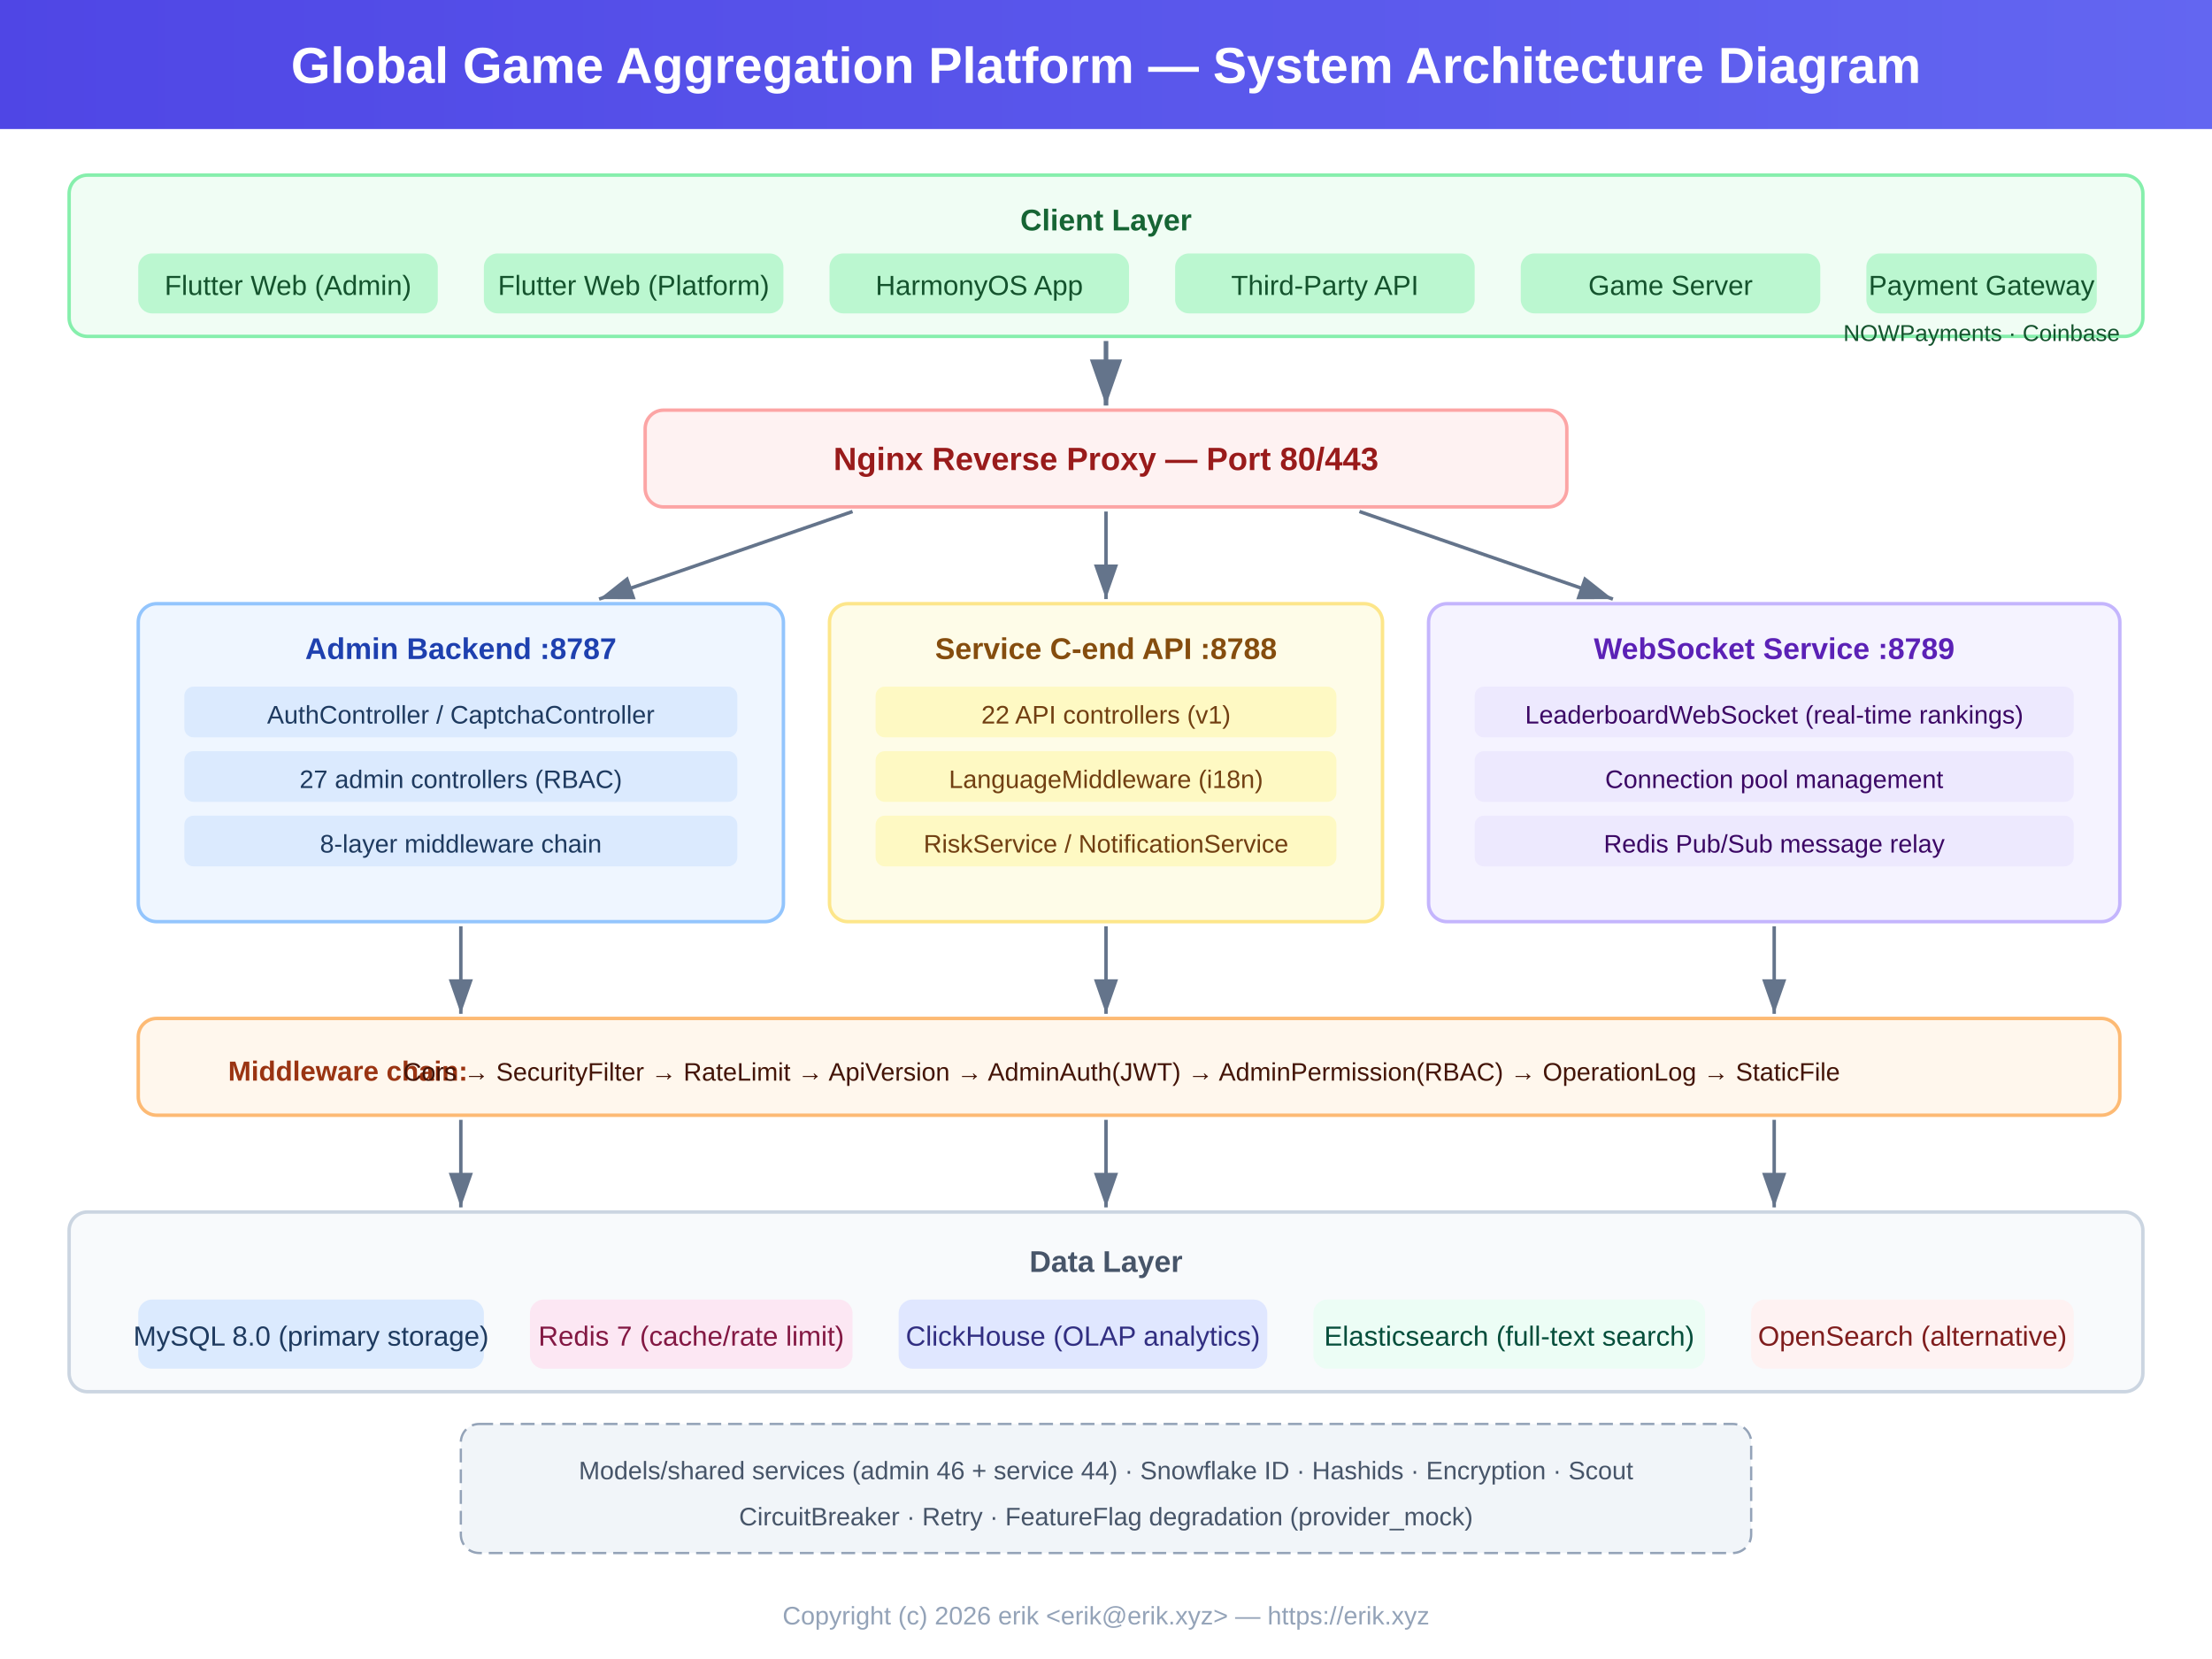
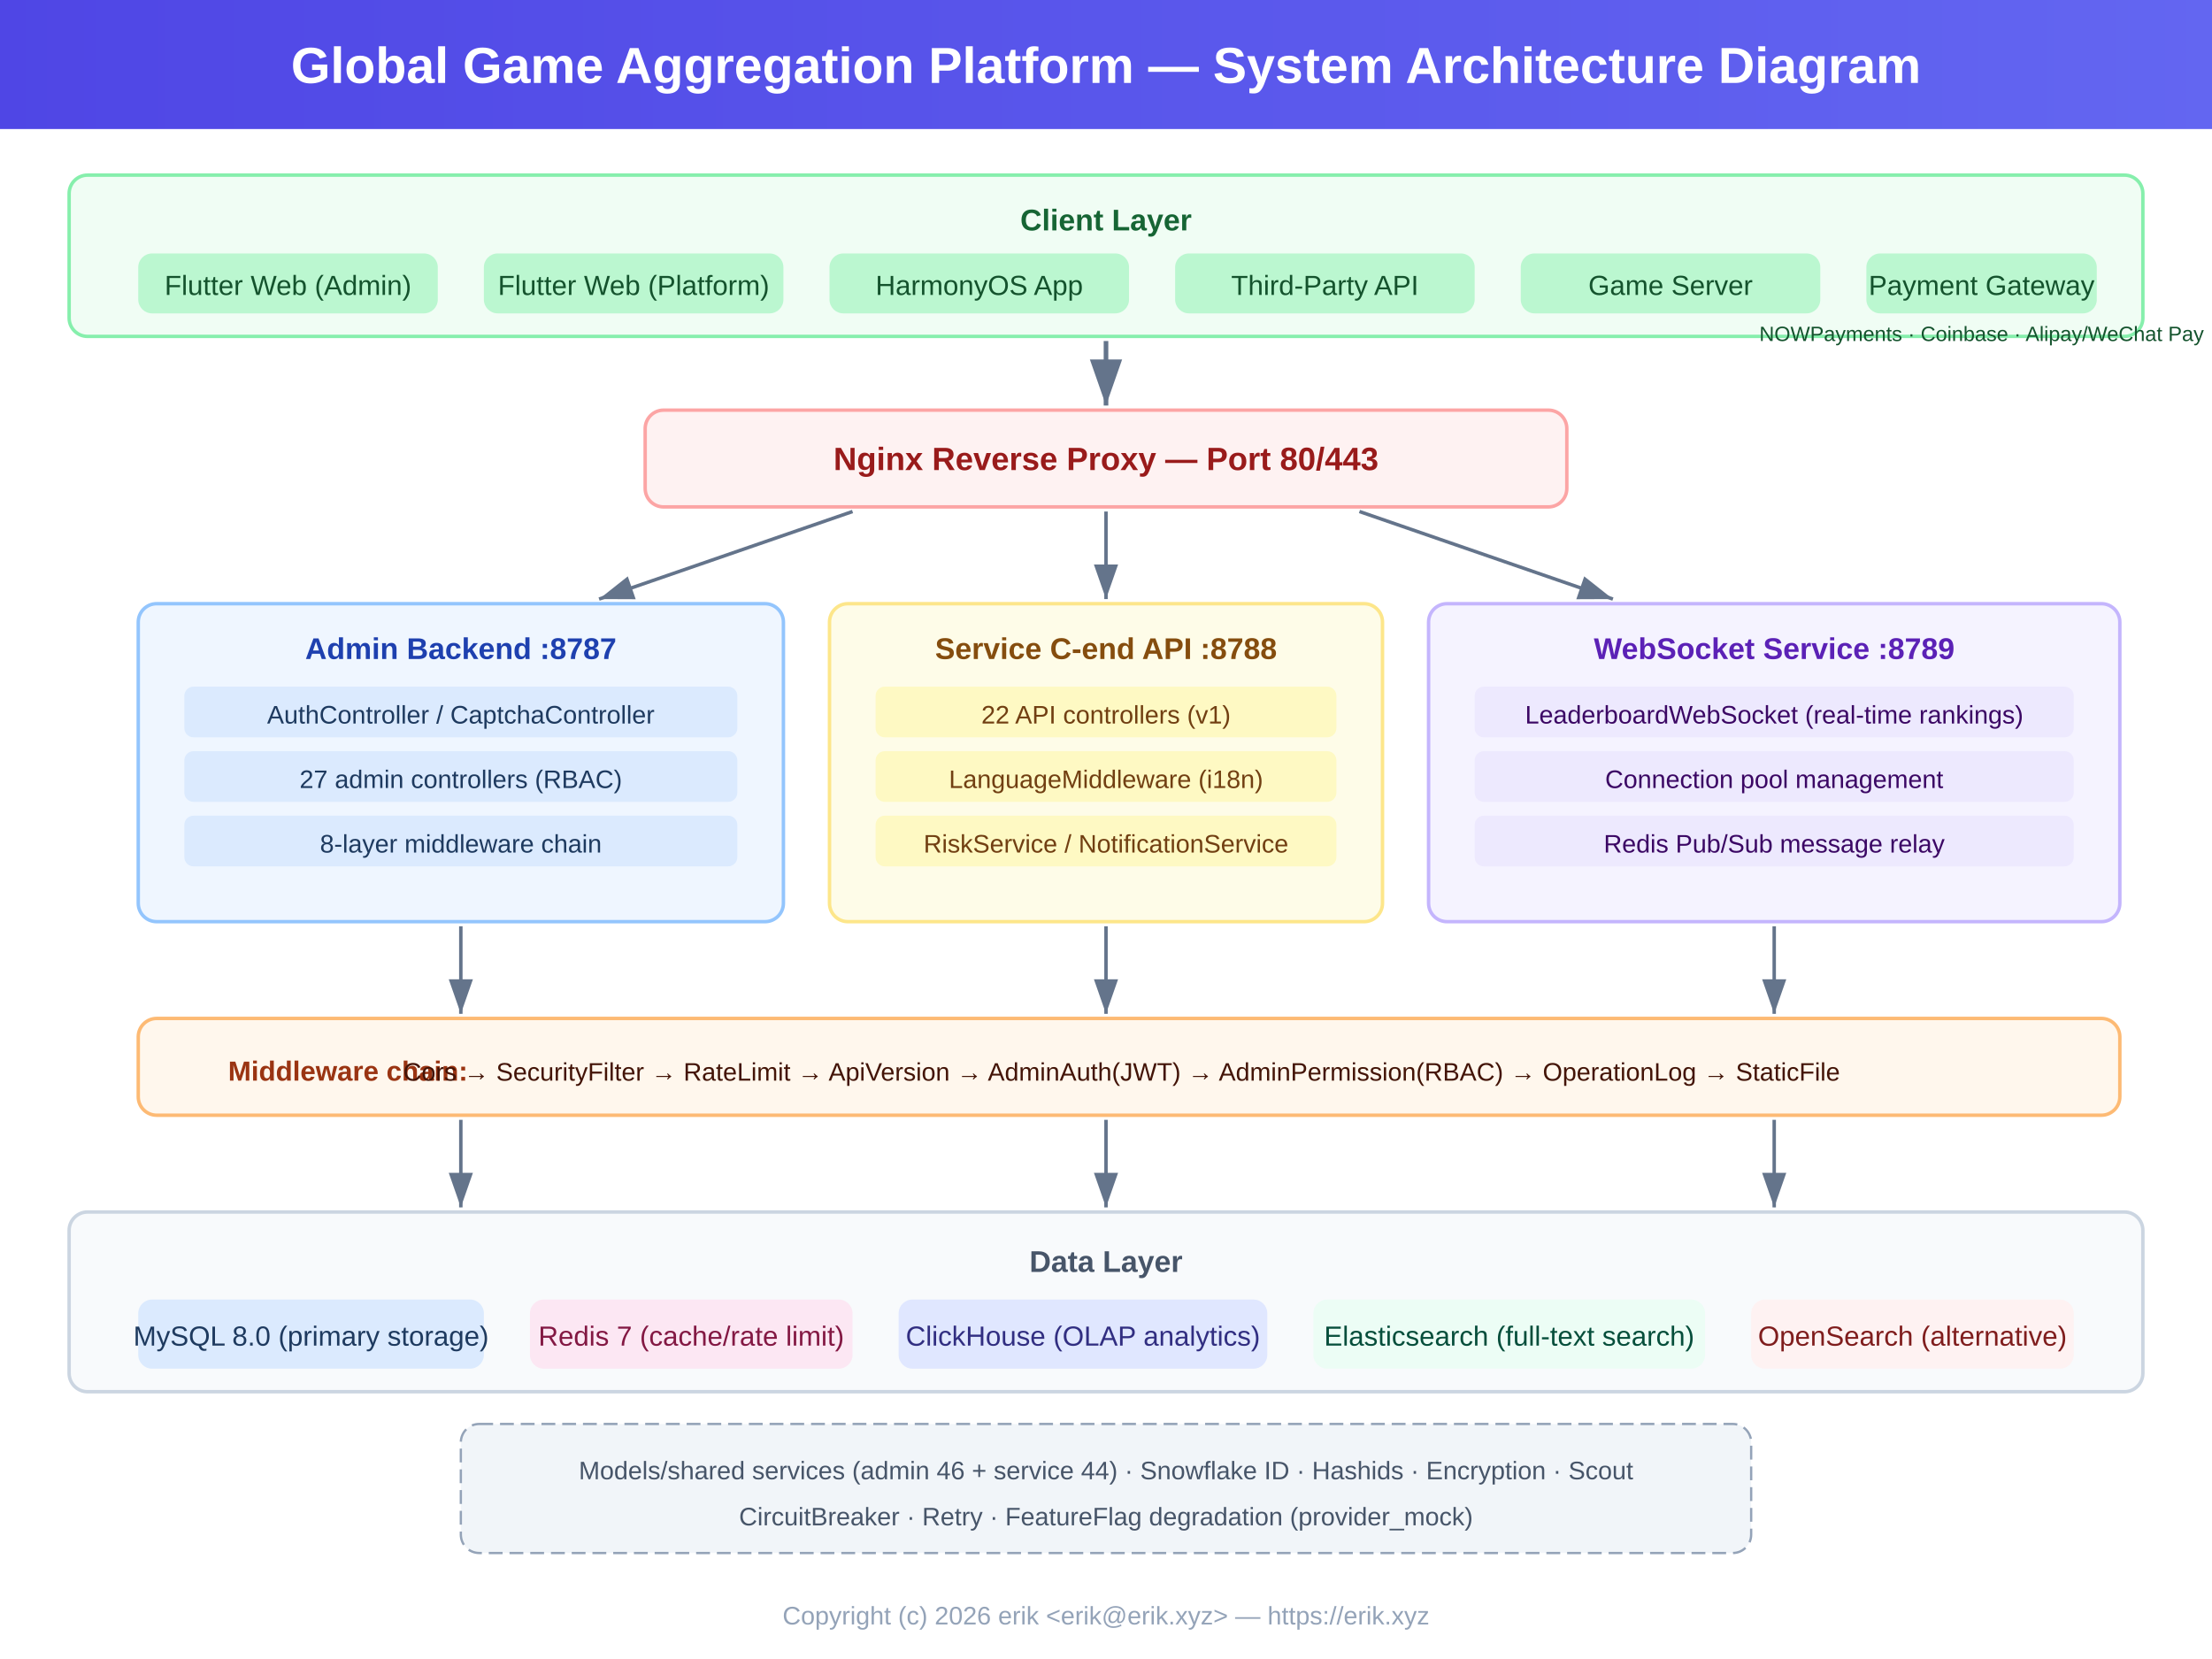
<svg xmlns="http://www.w3.org/2000/svg" viewBox="0 0 960 720" font-family="Arial, 'Noto Sans SC', 'Noto Sans', sans-serif">
  <defs>
    <marker id="arrow" markerWidth="10" markerHeight="7" refX="10" refY="3.5" orient="auto">
      <polygon points="0 0, 10 3.5, 0 7" fill="#64748b" />
    </marker>
    <linearGradient id="hdr" x1="0" y1="0" x2="1" y2="0">
      <stop offset="0%" stop-color="#4f46e5" />
      <stop offset="100%" stop-color="#6366f1" />
    </linearGradient>
  </defs>
  <rect width="960" height="720" fill="#ffffff" />
  <rect x="0" y="0" width="960" height="56" fill="url(#hdr)" />
  <text x="480" y="36" text-anchor="middle" fill="#fff" font-size="22" font-weight="bold">Global Game Aggregation Platform — System Architecture Diagram</text>
  <rect x="30" y="76" width="900" height="70" rx="8" fill="#f0fdf4" stroke="#86efac" stroke-width="1.5" />
  <text x="480" y="100" text-anchor="middle" fill="#166534" font-size="13" font-weight="bold">Client Layer</text>
  <rect x="60" y="110" width="130" height="26" rx="6" fill="#bbf7d0" />
  <text x="125" y="128" text-anchor="middle" fill="#14532d" font-size="12">Flutter Web (Admin)</text>
  <rect x="210" y="110" width="130" height="26" rx="6" fill="#bbf7d0" />
  <text x="275" y="128" text-anchor="middle" fill="#14532d" font-size="12">Flutter Web (Platform)</text>
  <rect x="360" y="110" width="130" height="26" rx="6" fill="#bbf7d0" />
  <text x="425" y="128" text-anchor="middle" fill="#14532d" font-size="12">HarmonyOS App</text>
  <rect x="510" y="110" width="130" height="26" rx="6" fill="#bbf7d0" />
  <text x="575" y="128" text-anchor="middle" fill="#14532d" font-size="12">Third-Party API</text>
  <rect x="660" y="110" width="130" height="26" rx="6" fill="#bbf7d0" />
  <text x="725" y="128" text-anchor="middle" fill="#14532d" font-size="12">Game Server</text>
  <rect x="810" y="110" width="100" height="26" rx="6" fill="#bbf7d0" />
  <text x="860" y="128" text-anchor="middle" fill="#14532d" font-size="12">Payment Gateway</text>
-   <text x="860" y="148" text-anchor="middle" fill="#14532d" font-size="10">NOWPayments · Coinbase</text>
+   <text x="860" y="148" text-anchor="middle" fill="#14532d" font-size="9">NOWPayments · Coinbase · Alipay/WeChat Pay</text>
  <line x1="480" y1="148" x2="480" y2="176" stroke="#64748b" stroke-width="2" marker-end="url(#arrow)" />
  <rect x="280" y="178" width="400" height="42" rx="8" fill="#fef2f2" stroke="#fca5a5" stroke-width="1.5" />
  <text x="480" y="204" text-anchor="middle" fill="#991b1b" font-size="14" font-weight="bold">Nginx Reverse Proxy — Port 80/443</text>
  <line x1="370" y1="222" x2="260" y2="260" stroke="#64748b" stroke-width="1.5" marker-end="url(#arrow)" />
  <line x1="480" y1="222" x2="480" y2="260" stroke="#64748b" stroke-width="1.5" marker-end="url(#arrow)" />
  <line x1="590" y1="222" x2="700" y2="260" stroke="#64748b" stroke-width="1.5" marker-end="url(#arrow)" />
  <rect x="60" y="262" width="280" height="138" rx="8" fill="#eff6ff" stroke="#93c5fd" stroke-width="1.5" />
  <text x="200" y="286" text-anchor="middle" fill="#1e40af" font-size="13" font-weight="bold">Admin Backend :8787</text>
  <rect x="80" y="298" width="240" height="22" rx="4" fill="#dbeafe" />
  <text x="200" y="314" text-anchor="middle" fill="#1e3a5f" font-size="11">AuthController / CaptchaController</text>
  <rect x="80" y="326" width="240" height="22" rx="4" fill="#dbeafe" />
  <text x="200" y="342" text-anchor="middle" fill="#1e3a5f" font-size="11">27 admin controllers (RBAC)</text>
  <rect x="80" y="354" width="240" height="22" rx="4" fill="#dbeafe" />
  <text x="200" y="370" text-anchor="middle" fill="#1e3a5f" font-size="11">8-layer middleware chain</text>
  <rect x="360" y="262" width="240" height="138" rx="8" fill="#fefce8" stroke="#fde68a" stroke-width="1.5" />
  <text x="480" y="286" text-anchor="middle" fill="#854d0e" font-size="13" font-weight="bold">Service C-end API :8788</text>
  <rect x="380" y="298" width="200" height="22" rx="4" fill="#fef9c3" />
  <text x="480" y="314" text-anchor="middle" fill="#713f12" font-size="11">22 API controllers (v1)</text>
  <rect x="380" y="326" width="200" height="22" rx="4" fill="#fef9c3" />
  <text x="480" y="342" text-anchor="middle" fill="#713f12" font-size="11">LanguageMiddleware (i18n)</text>
  <rect x="380" y="354" width="200" height="22" rx="4" fill="#fef9c3" />
  <text x="480" y="370" text-anchor="middle" fill="#713f12" font-size="11">RiskService / NotificationService</text>
  <rect x="620" y="262" width="300" height="138" rx="8" fill="#f5f3ff" stroke="#c4b5fd" stroke-width="1.5" />
  <text x="770" y="286" text-anchor="middle" fill="#5b21b6" font-size="13" font-weight="bold">WebSocket Service :8789</text>
  <rect x="640" y="298" width="260" height="22" rx="4" fill="#ede9fe" />
  <text x="770" y="314" text-anchor="middle" fill="#3b0764" font-size="11">LeaderboardWebSocket (real-time rankings)</text>
  <rect x="640" y="326" width="260" height="22" rx="4" fill="#ede9fe" />
  <text x="770" y="342" text-anchor="middle" fill="#3b0764" font-size="11">Connection pool management</text>
  <rect x="640" y="354" width="260" height="22" rx="4" fill="#ede9fe" />
  <text x="770" y="370" text-anchor="middle" fill="#3b0764" font-size="11">Redis Pub/Sub message relay</text>
  <line x1="200" y1="402" x2="200" y2="440" stroke="#64748b" stroke-width="1.5" marker-end="url(#arrow)" />
  <line x1="480" y1="402" x2="480" y2="440" stroke="#64748b" stroke-width="1.5" marker-end="url(#arrow)" />
  <line x1="770" y1="402" x2="770" y2="440" stroke="#64748b" stroke-width="1.5" marker-end="url(#arrow)" />
  <rect x="60" y="442" width="860" height="42" rx="8" fill="#fff7ed" stroke="#fdba74" stroke-width="1.5" />
  <text x="99" y="469" fill="#9a3412" font-size="12" font-weight="bold">Middleware chain:</text>
  <text x="175" y="469" fill="#431407" font-size="11">Cors → SecurityFilter → RateLimit → ApiVersion → AdminAuth(JWT) → AdminPermission(RBAC) → OperationLog → StaticFile</text>
  <line x1="200" y1="486" x2="200" y2="524" stroke="#64748b" stroke-width="1.5" marker-end="url(#arrow)" />
  <line x1="480" y1="486" x2="480" y2="524" stroke="#64748b" stroke-width="1.5" marker-end="url(#arrow)" />
  <line x1="770" y1="486" x2="770" y2="524" stroke="#64748b" stroke-width="1.5" marker-end="url(#arrow)" />
  <rect x="30" y="526" width="900" height="78" rx="8" fill="#f8fafc" stroke="#cbd5e1" stroke-width="1.5" />
  <text x="480" y="552" text-anchor="middle" fill="#475569" font-size="13" font-weight="bold">Data Layer</text>
  <rect x="60" y="564" width="150" height="30" rx="6" fill="#dbeafe" />
  <text x="135" y="584" text-anchor="middle" fill="#1e3a5f" font-size="12">MySQL 8.0 (primary storage)</text>
  <rect x="230" y="564" width="140" height="30" rx="6" fill="#fce7f3" />
  <text x="300" y="584" text-anchor="middle" fill="#831843" font-size="12">Redis 7 (cache/rate limit)</text>
  <rect x="390" y="564" width="160" height="30" rx="6" fill="#e0e7ff" />
  <text x="470" y="584" text-anchor="middle" fill="#312e81" font-size="12">ClickHouse (OLAP analytics)</text>
  <rect x="570" y="564" width="170" height="30" rx="6" fill="#ecfdf5" />
  <text x="655" y="584" text-anchor="middle" fill="#064e3b" font-size="12">Elasticsearch (full-text search)</text>
  <rect x="760" y="564" width="140" height="30" rx="6" fill="#fef2f2" />
  <text x="830" y="584" text-anchor="middle" fill="#7f1d1d" font-size="12">OpenSearch (alternative)</text>
  <rect x="200" y="618" width="560" height="56" rx="8" fill="#f1f5f9" stroke="#94a3b8" stroke-width="1" stroke-dasharray="6,3" />
  <text x="480" y="642" text-anchor="middle" fill="#475569" font-size="11">Models/shared services (admin 46 + service 44) · Snowflake ID · Hashids · Encryption · Scout</text>
  <text x="480" y="662" text-anchor="middle" fill="#475569" font-size="11">CircuitBreaker · Retry · FeatureFlag degradation (provider_mock)</text>
  <text x="480" y="705" text-anchor="middle" fill="#94a3b8" font-size="11">Copyright (c) 2026 erik &lt;erik@erik.xyz&gt; — https://erik.xyz</text>
</svg>
